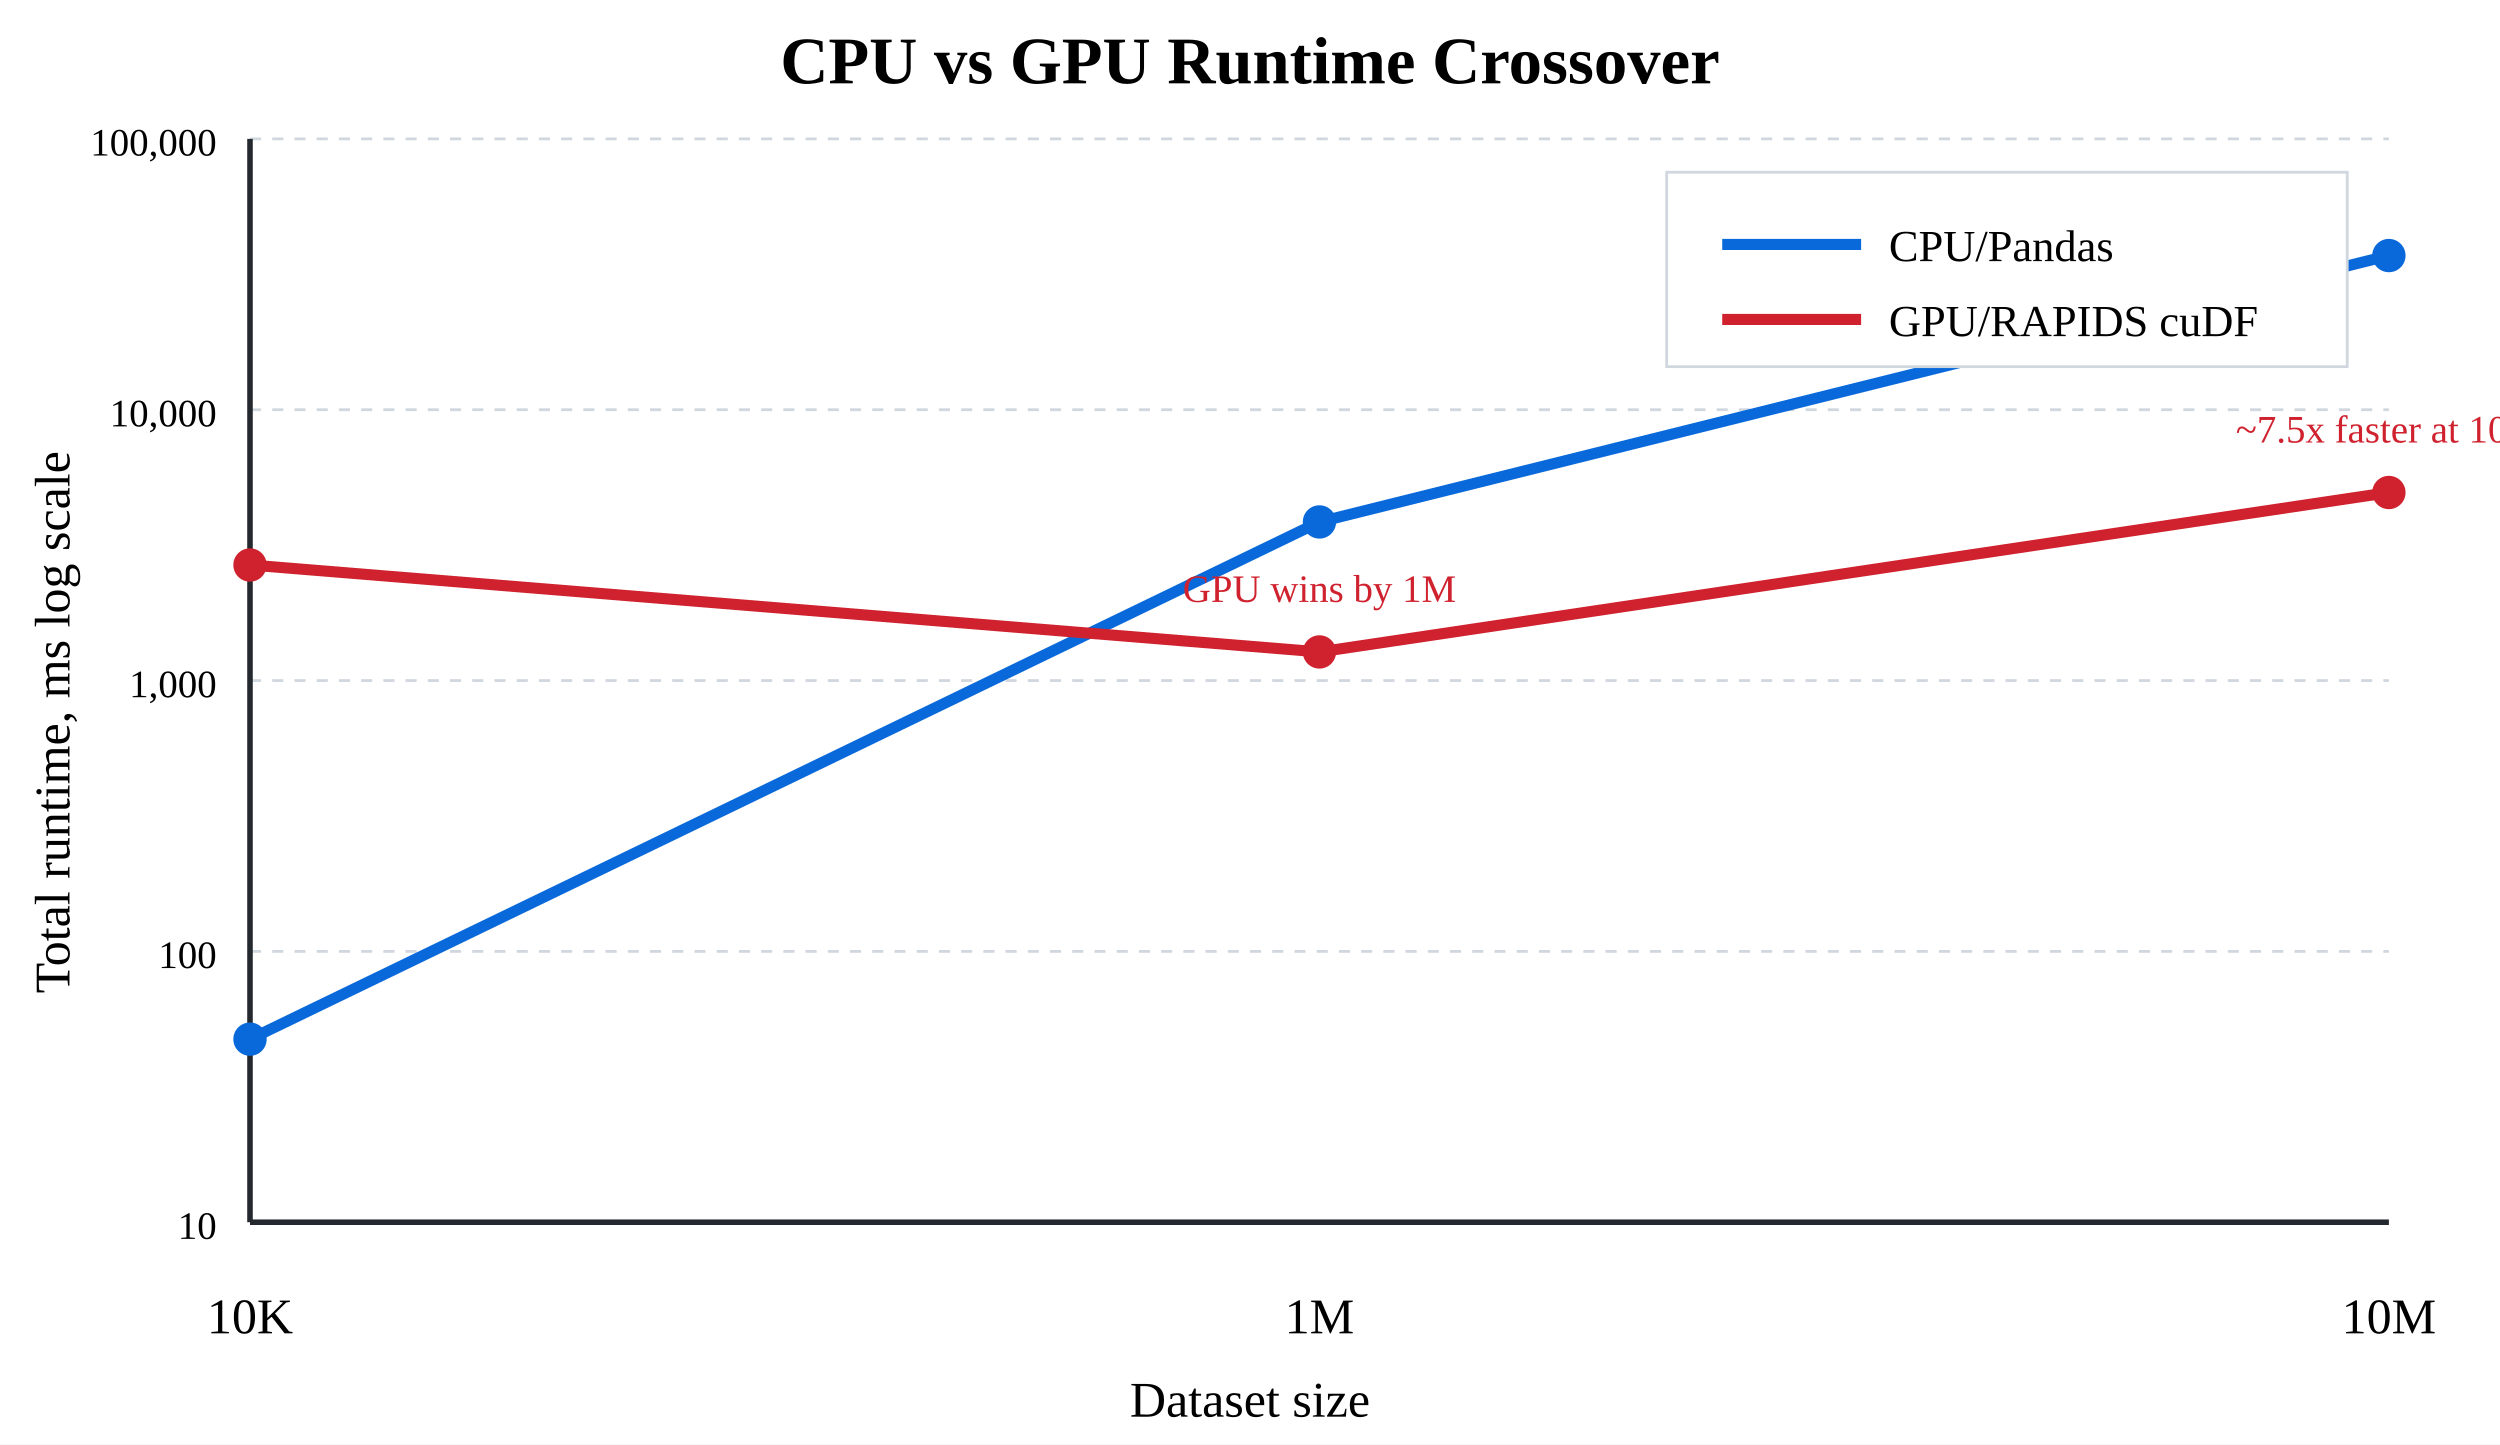
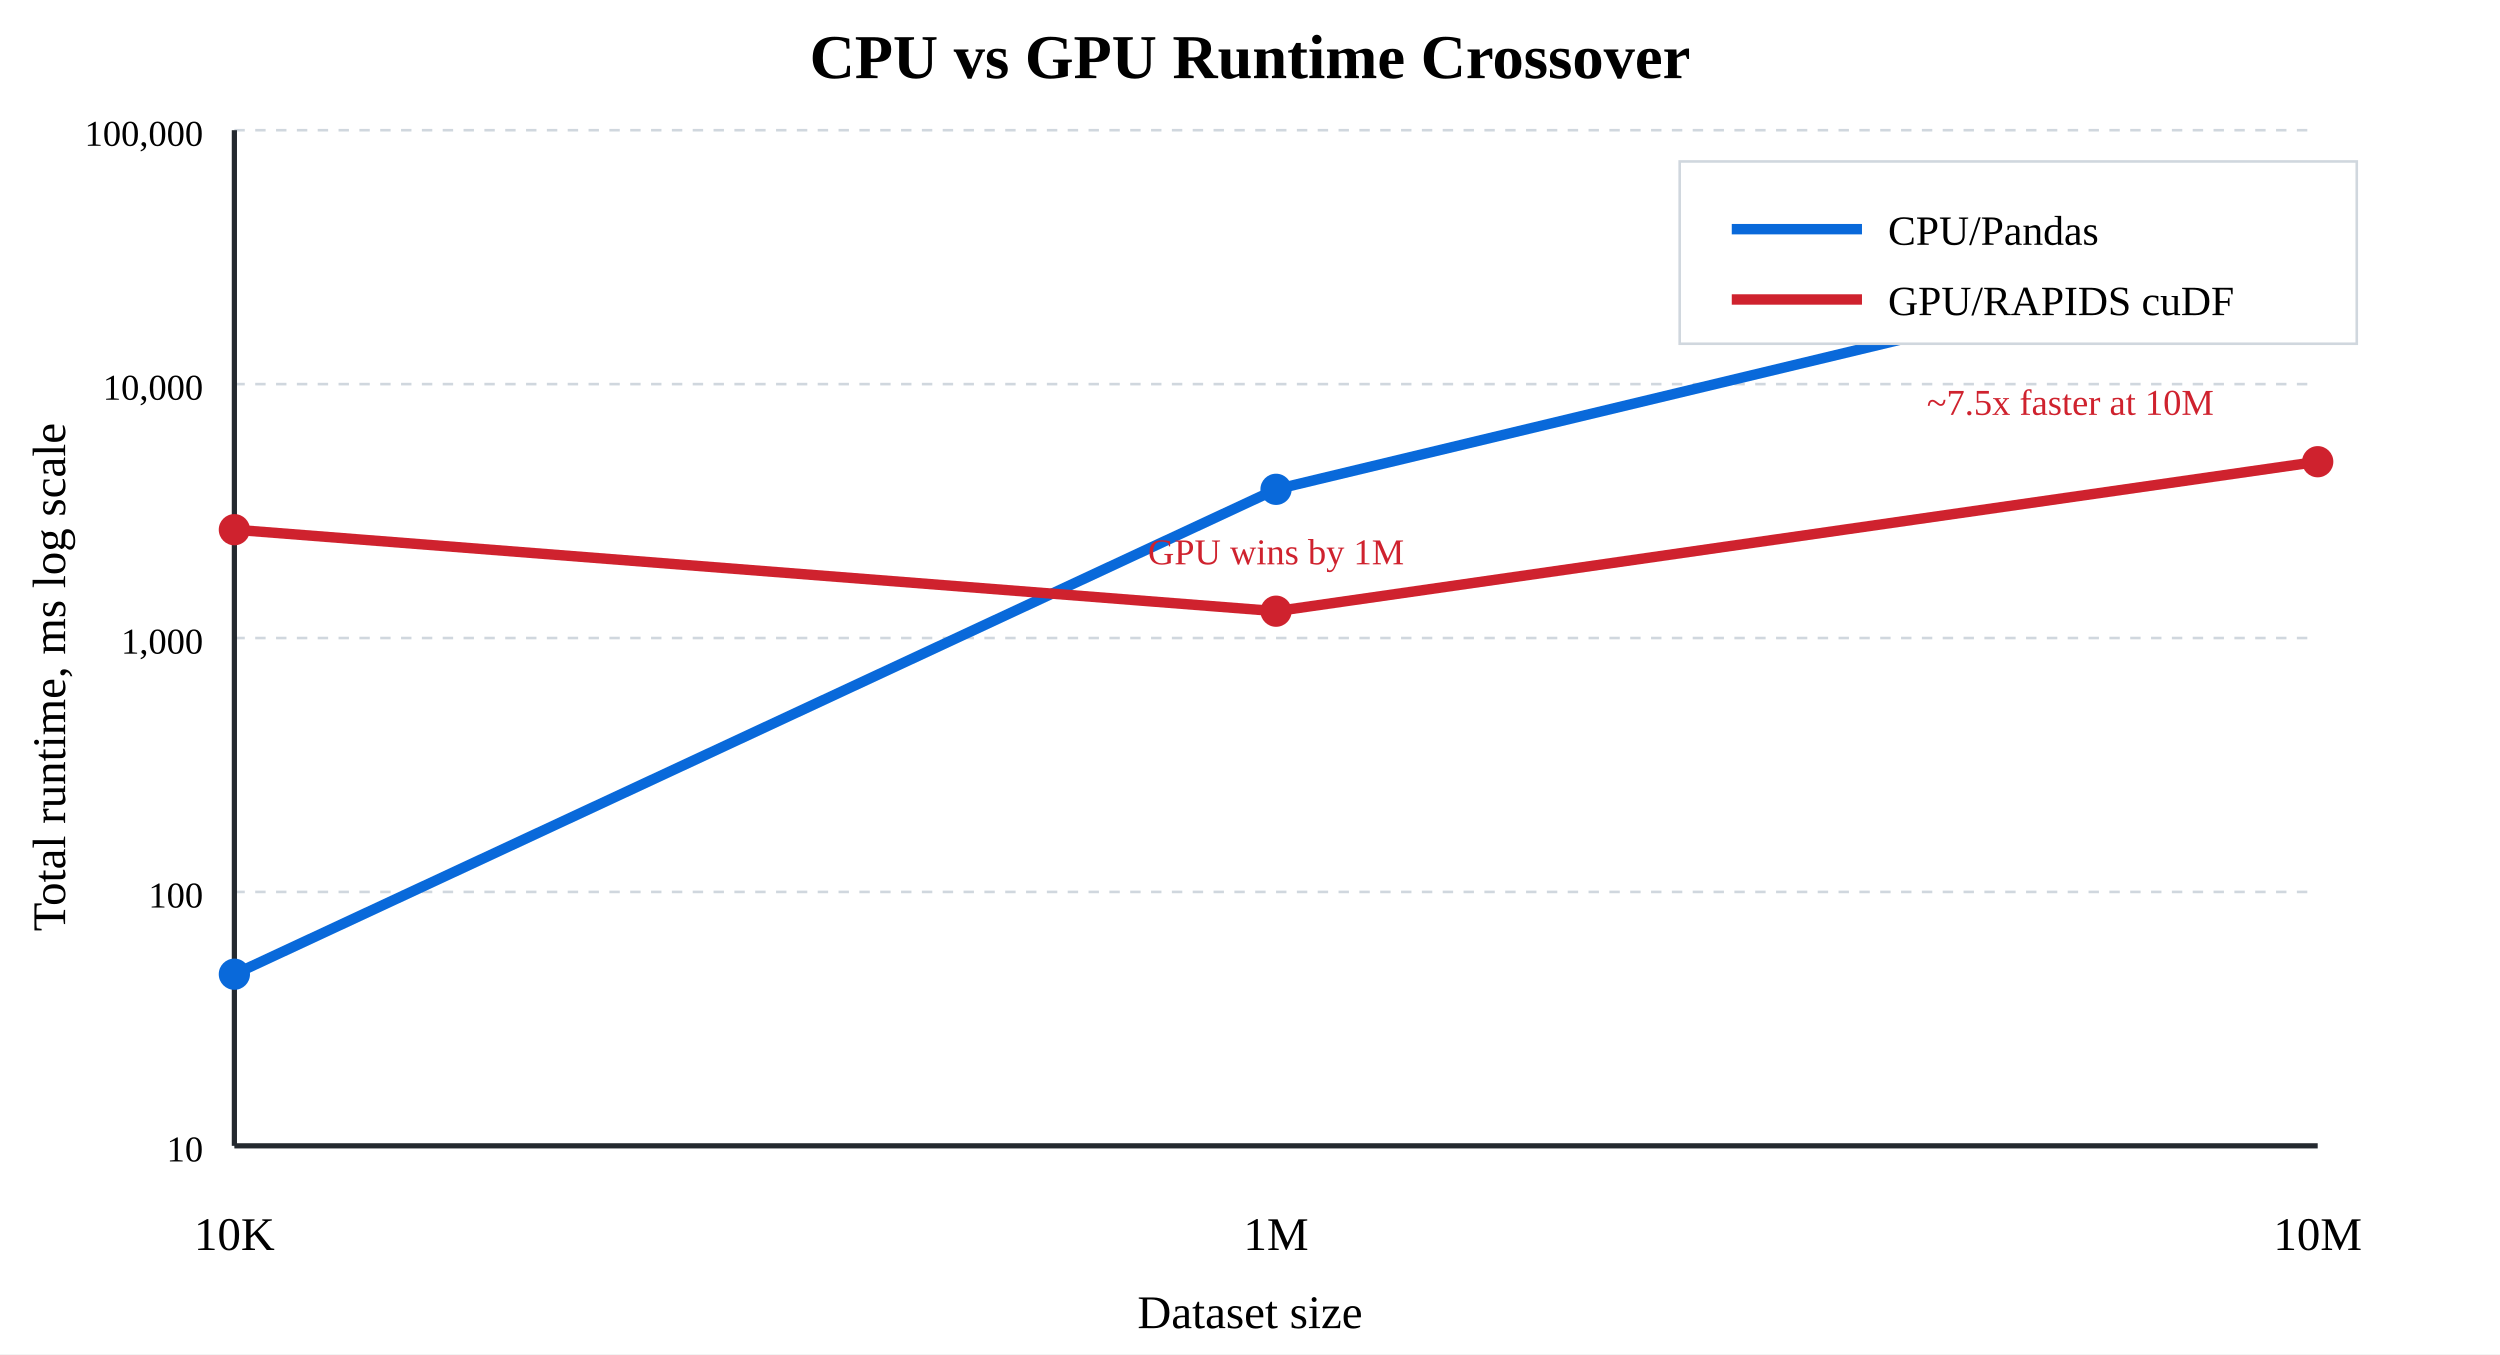
- <svg xmlns="http://www.w3.org/2000/svg" width="900" height="520" viewBox="0 0 900 520">
+ <svg xmlns="http://www.w3.org/2000/svg" width="960" height="520" viewBox="0 0 960 520">
  <rect width="100%" height="100%" fill="white" />
-   <text x="450.0" y="30" text-anchor="middle" font-size="24" font-weight="700">CPU vs GPU Runtime Crossover</text>
-   <line x1="90" y1="440.0" x2="860" y2="440.0" stroke="#d0d7de" stroke-dasharray="4 4" />
+   <text x="480.0" y="30" text-anchor="middle" font-size="24" font-weight="700">CPU vs GPU Runtime Crossover</text>
+   <line x1="90" y1="440.0" x2="890" y2="440.0" stroke="#d0d7de" stroke-dasharray="4 4" />
  <text x="78" y="446.0" text-anchor="end" font-size="14">10</text>
-   <line x1="90" y1="342.5" x2="860" y2="342.5" stroke="#d0d7de" stroke-dasharray="4 4" />
+   <line x1="90" y1="342.5" x2="890" y2="342.5" stroke="#d0d7de" stroke-dasharray="4 4" />
  <text x="78" y="348.5" text-anchor="end" font-size="14">100</text>
-   <line x1="90" y1="245.0" x2="860" y2="245.0" stroke="#d0d7de" stroke-dasharray="4 4" />
+   <line x1="90" y1="245.0" x2="890" y2="245.0" stroke="#d0d7de" stroke-dasharray="4 4" />
  <text x="78" y="251.0" text-anchor="end" font-size="14">1,000</text>
-   <line x1="90" y1="147.5" x2="860" y2="147.5" stroke="#d0d7de" stroke-dasharray="4 4" />
+   <line x1="90" y1="147.5" x2="890" y2="147.5" stroke="#d0d7de" stroke-dasharray="4 4" />
  <text x="78" y="153.5" text-anchor="end" font-size="14">10,000</text>
-   <line x1="90" y1="50.0" x2="860" y2="50.0" stroke="#d0d7de" stroke-dasharray="4 4" />
+   <line x1="90" y1="50.0" x2="890" y2="50.0" stroke="#d0d7de" stroke-dasharray="4 4" />
  <text x="78" y="56.0" text-anchor="end" font-size="14">100,000</text>
  <line x1="90" y1="50" x2="90" y2="440" stroke="#24292f" stroke-width="2" />
-   <line x1="90" y1="440" x2="860" y2="440" stroke="#24292f" stroke-width="2" />
-   <polyline points="90.0,374.1 475.0,187.9 860.0,92.0" fill="none" stroke="#0969da" stroke-width="4" />
-   <polyline points="90.0,203.4 475.0,234.7 860.0,177.3" fill="none" stroke="#cf222e" stroke-width="4" />
+   <line x1="90" y1="440" x2="890" y2="440" stroke="#24292f" stroke-width="2" />
+   <polyline points="90.0,374.1 490.0,187.9 890.0,92.0" fill="none" stroke="#0969da" stroke-width="4" />
+   <polyline points="90.0,203.4 490.0,234.7 890.0,177.3" fill="none" stroke="#cf222e" stroke-width="4" />
  <circle cx="90.0" cy="374.1" r="6" fill="#0969da" />
-   <circle cx="475.0" cy="187.9" r="6" fill="#0969da" />
-   <circle cx="860.0" cy="92.0" r="6" fill="#0969da" />
+   <circle cx="490.0" cy="187.9" r="6" fill="#0969da" />
+   <circle cx="890.0" cy="92.0" r="6" fill="#0969da" />
  <circle cx="90.0" cy="203.4" r="6" fill="#cf222e" />
-   <circle cx="475.0" cy="234.7" r="6" fill="#cf222e" />
-   <circle cx="860.0" cy="177.3" r="6" fill="#cf222e" />
+   <circle cx="490.0" cy="234.7" r="6" fill="#cf222e" />
+   <circle cx="890.0" cy="177.3" r="6" fill="#cf222e" />
  <text x="90.0" y="480" text-anchor="middle" font-size="18">10K</text>
-   <text x="475.0" y="480" text-anchor="middle" font-size="18">1M</text>
-   <text x="860.0" y="480" text-anchor="middle" font-size="18">10M</text>
+   <text x="490.0" y="480" text-anchor="middle" font-size="18">1M</text>
+   <text x="890.0" y="480" text-anchor="middle" font-size="18">10M</text>
  <text x="25" y="260.0" transform="rotate(-90 25,260.0)" text-anchor="middle" font-size="18">Total runtime, ms log scale</text>
-   <text x="450.0" y="510" text-anchor="middle" font-size="18">Dataset size</text>
-   <rect x="600" y="62" width="245" height="70" fill="white" stroke="#d0d7de" />
-   <line x1="620" y1="88" x2="670" y2="88" stroke="#0969da" stroke-width="4" />
-   <text x="680" y="94" font-size="16">CPU/Pandas</text>
-   <line x1="620" y1="115" x2="670" y2="115" stroke="#cf222e" stroke-width="4" />
-   <text x="680" y="121" font-size="16">GPU/RAPIDS cuDF</text>
-   <text x="475.0" y="216.7" text-anchor="middle" font-size="14" fill="#cf222e">GPU wins by 1M</text>
-   <text x="860.0" y="159.3" text-anchor="middle" font-size="14" fill="#cf222e">~7.5x faster at 10M</text>
+   <text x="480.0" y="510" text-anchor="middle" font-size="18">Dataset size</text>
+   <rect x="645" y="62" width="260" height="70" fill="white" stroke="#d0d7de" />
+   <line x1="665" y1="88" x2="715" y2="88" stroke="#0969da" stroke-width="4" />
+   <text x="725" y="94" font-size="16">CPU/Pandas</text>
+   <line x1="665" y1="115" x2="715" y2="115" stroke="#cf222e" stroke-width="4" />
+   <text x="725" y="121" font-size="16">GPU/RAPIDS cuDF</text>
+   <text x="490.0" y="216.7" text-anchor="middle" font-size="14" fill="#cf222e">GPU wins by 1M</text>
+   <text x="795.0" y="159.3" text-anchor="middle" font-size="14" fill="#cf222e">~7.5x faster at 10M</text>
</svg>
